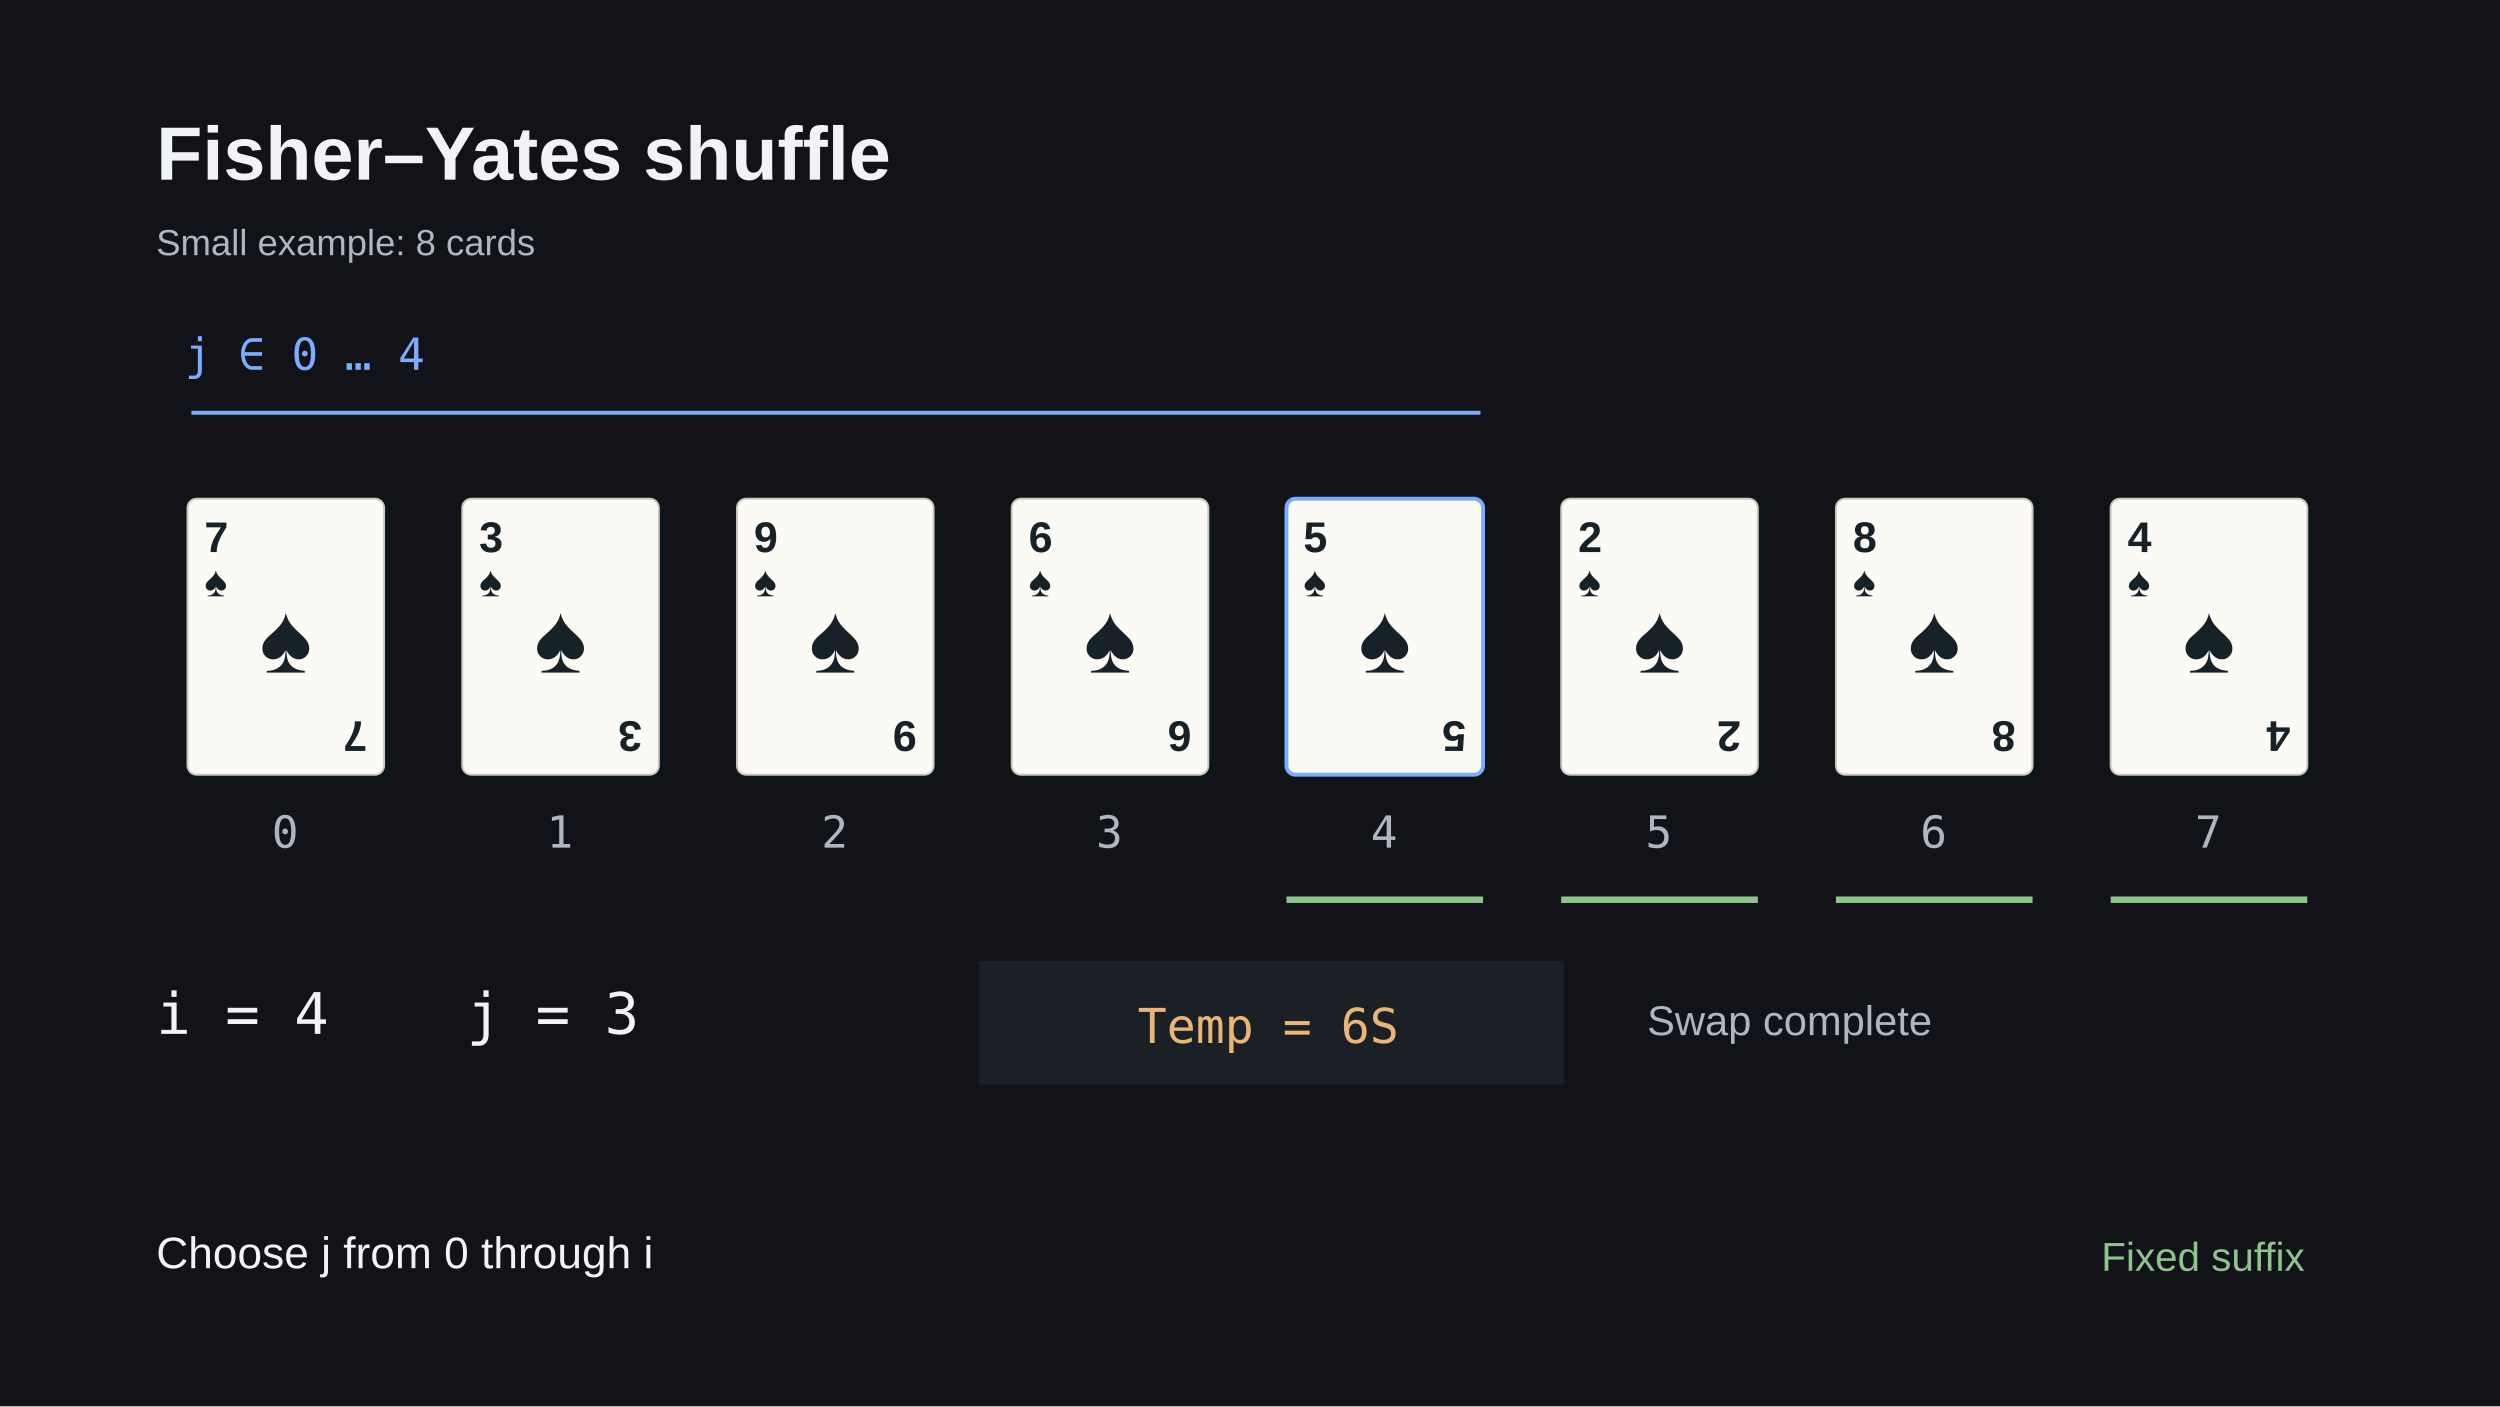
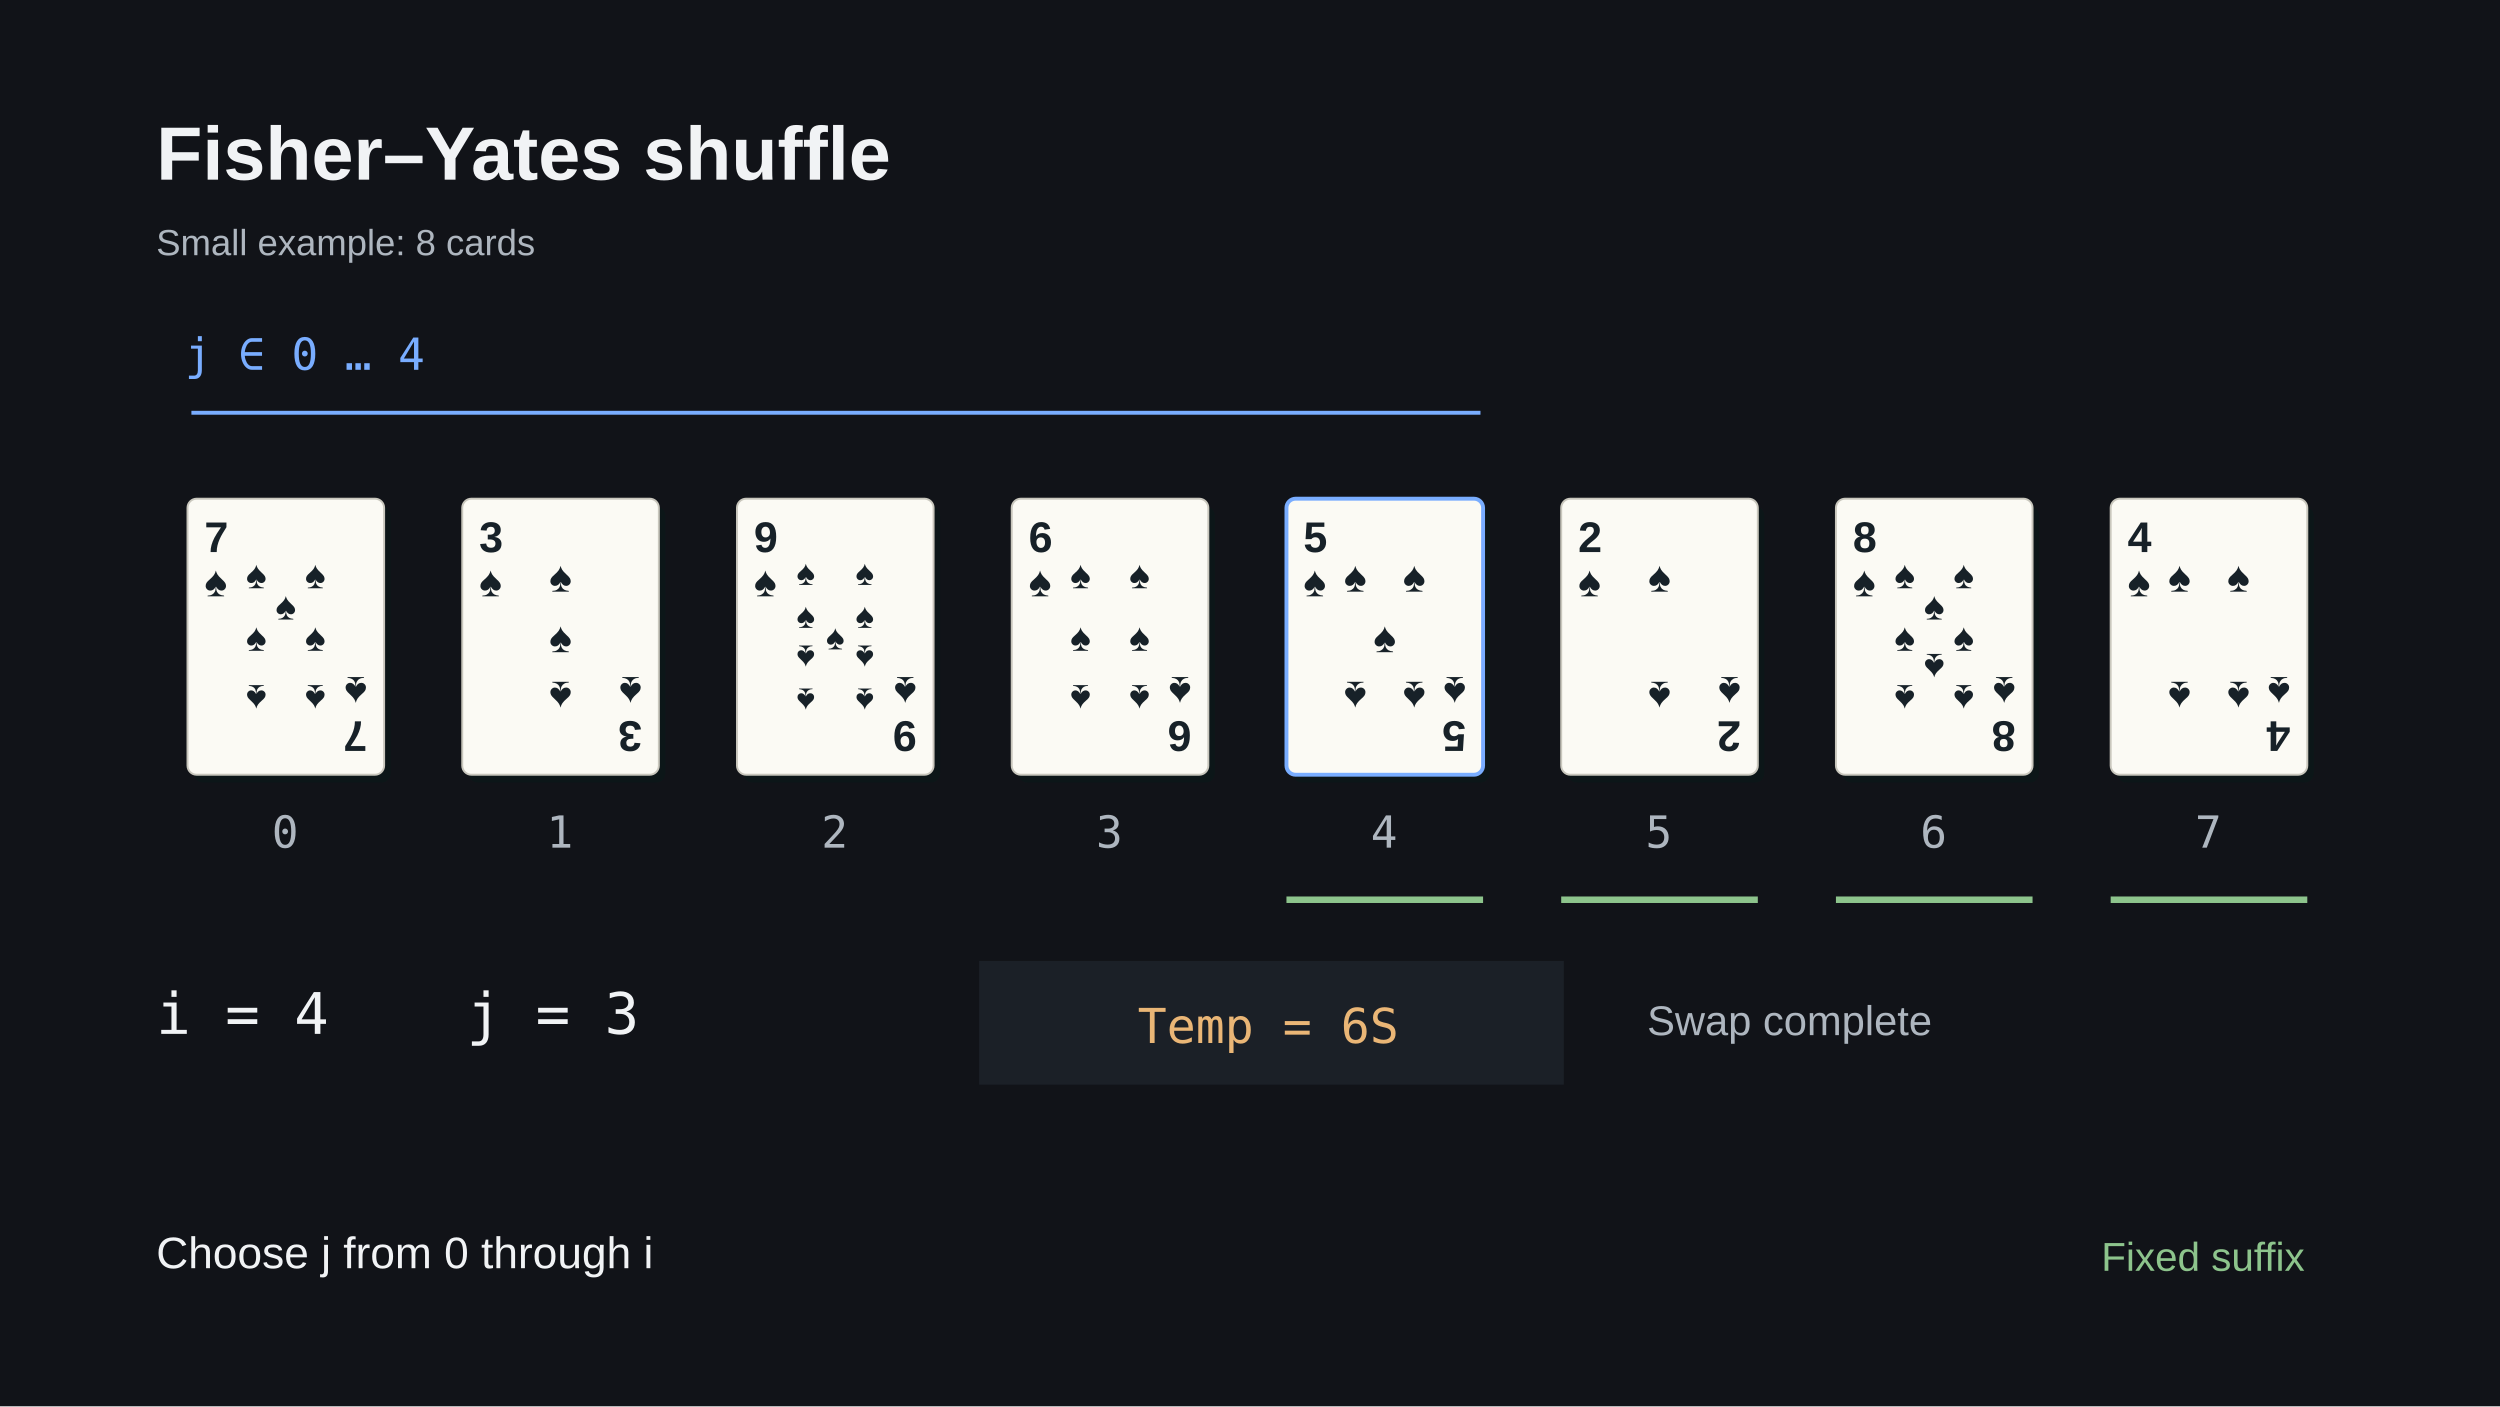
<svg xmlns="http://www.w3.org/2000/svg" width="1920" height="1080" viewBox="0 0 1920 1080" role="img">
  <defs>
    <pattern id="back" width="12" height="12" patternUnits="userSpaceOnUse">
      <path d="M0 6L6 0L12 6L6 12Z" fill="none" stroke="#8fa1c5" stroke-width="1" />
    </pattern>
    <pattern id="felt" width="10" height="10" patternUnits="userSpaceOnUse">
      <path d="M1 2h1M6 7h1" stroke="#ffffff" stroke-opacity=".035" />
    </pattern>
  </defs>
  <rect x="0.00" y="0.00" width="1920.00" height="1080.00" rx="0" fill="#111318" />
  <text x="120.00" y="138.00" font-family="Liberation Sans" font-size="58" font-weight="700" fill="#f1f3f5" text-anchor="start" opacity="1" xml:space="preserve">Fisher–Yates shuffle</text>
  <text x="120.00" y="196.00" font-family="Liberation Sans" font-size="28" font-weight="400" fill="#aeb6bf" text-anchor="start" opacity="1" xml:space="preserve">Small example: 8 cards</text>
  <g opacity="1">
    <rect x="149.00" y="389.00" width="151.00" height="212.00" rx="7" fill="#001e18" opacity="0.28" />
    <rect x="144.00" y="383.00" width="151.00" height="212.00" rx="7" fill="#fbfaf4" stroke="#c9c7bd" stroke-width="1.5" />
    <text x="157.00" y="424.00" font-family="Liberation Sans" font-size="33" font-weight="700" fill="#172128" text-anchor="start" opacity="1" xml:space="preserve">7</text>
    <text x="157.00" y="458.00" font-family="Liberation Sans" font-size="33" font-weight="400" fill="#172128" text-anchor="start" opacity="1" xml:space="preserve">♠</text>
-     <text x="219.50" y="516.56" font-family="Liberation Sans" font-size="76" font-weight="400" fill="#172128" text-anchor="middle" opacity="1" xml:space="preserve">♠</text>
    <g transform="rotate(180 219.5 489.0)">
      <text x="157.00" y="424.00" font-family="Liberation Sans" font-size="33" font-weight="700" fill="#172128" text-anchor="start" opacity="1" xml:space="preserve">7</text>
+       <text x="157.00" y="458.00" font-family="Liberation Sans" font-size="33" font-weight="400" fill="#172128" text-anchor="start" opacity="1" xml:space="preserve">♠</text>
    </g>
+     <text x="196.85" y="451.80" font-family="Liberation Sans" font-size="30" font-weight="400" fill="#172128" text-anchor="middle" opacity="1" xml:space="preserve">♠</text>
+     <g transform="rotate(180 242.15 537.00)">
+       <text x="242.15" y="547.80" font-family="Liberation Sans" font-size="30" font-weight="400" fill="#172128" text-anchor="middle" opacity="1" xml:space="preserve">♠</text>
+     </g>
+     <text x="242.15" y="451.80" font-family="Liberation Sans" font-size="30" font-weight="400" fill="#172128" text-anchor="middle" opacity="1" xml:space="preserve">♠</text>
+     <g transform="rotate(180 196.85 537.00)">
+       <text x="196.85" y="547.80" font-family="Liberation Sans" font-size="30" font-weight="400" fill="#172128" text-anchor="middle" opacity="1" xml:space="preserve">♠</text>
+     </g>
+     <text x="196.85" y="499.80" font-family="Liberation Sans" font-size="30" font-weight="400" fill="#172128" text-anchor="middle" opacity="1" xml:space="preserve">♠</text>
+     <text x="242.15" y="499.80" font-family="Liberation Sans" font-size="30" font-weight="400" fill="#172128" text-anchor="middle" opacity="1" xml:space="preserve">♠</text>
+     <text x="219.50" y="475.80" font-family="Liberation Sans" font-size="30" font-weight="400" fill="#172128" text-anchor="middle" opacity="1" xml:space="preserve">♠</text>
  </g>
  <text x="219.00" y="651.00" font-family="DejaVu Sans Mono" font-size="34" font-weight="400" fill="#aeb6bf" text-anchor="middle" opacity="1" xml:space="preserve">0</text>
  <g opacity="1">
    <rect x="360.00" y="389.00" width="151.00" height="212.00" rx="7" fill="#001e18" opacity="0.28" />
    <rect x="355.00" y="383.00" width="151.00" height="212.00" rx="7" fill="#fbfaf4" stroke="#c9c7bd" stroke-width="1.5" />
    <text x="368.00" y="424.00" font-family="Liberation Sans" font-size="33" font-weight="700" fill="#172128" text-anchor="start" opacity="1" xml:space="preserve">3</text>
    <text x="368.00" y="458.00" font-family="Liberation Sans" font-size="33" font-weight="400" fill="#172128" text-anchor="start" opacity="1" xml:space="preserve">♠</text>
-     <text x="430.50" y="516.56" font-family="Liberation Sans" font-size="76" font-weight="400" fill="#172128" text-anchor="middle" opacity="1" xml:space="preserve">♠</text>
    <g transform="rotate(180 430.5 489.0)">
      <text x="368.00" y="424.00" font-family="Liberation Sans" font-size="33" font-weight="700" fill="#172128" text-anchor="start" opacity="1" xml:space="preserve">3</text>
+       <text x="368.00" y="458.00" font-family="Liberation Sans" font-size="33" font-weight="400" fill="#172128" text-anchor="start" opacity="1" xml:space="preserve">♠</text>
    </g>
+     <text x="430.50" y="454.38" font-family="Liberation Sans" font-size="33" font-weight="400" fill="#172128" text-anchor="middle" opacity="1" xml:space="preserve">♠</text>
+     <g transform="rotate(180 430.50 535.50)">
+       <text x="430.50" y="547.38" font-family="Liberation Sans" font-size="33" font-weight="400" fill="#172128" text-anchor="middle" opacity="1" xml:space="preserve">♠</text>
+     </g>
+     <text x="430.50" y="500.88" font-family="Liberation Sans" font-size="33" font-weight="400" fill="#172128" text-anchor="middle" opacity="1" xml:space="preserve">♠</text>
  </g>
  <text x="430.00" y="651.00" font-family="DejaVu Sans Mono" font-size="34" font-weight="400" fill="#aeb6bf" text-anchor="middle" opacity="1" xml:space="preserve">1</text>
  <g opacity="1">
    <rect x="571.00" y="389.00" width="151.00" height="212.00" rx="7" fill="#001e18" opacity="0.28" />
    <rect x="566.00" y="383.00" width="151.00" height="212.00" rx="7" fill="#fbfaf4" stroke="#c9c7bd" stroke-width="1.5" />
    <text x="579.00" y="424.00" font-family="Liberation Sans" font-size="33" font-weight="700" fill="#172128" text-anchor="start" opacity="1" xml:space="preserve">9</text>
    <text x="579.00" y="458.00" font-family="Liberation Sans" font-size="33" font-weight="400" fill="#172128" text-anchor="start" opacity="1" xml:space="preserve">♠</text>
-     <text x="641.50" y="516.56" font-family="Liberation Sans" font-size="76" font-weight="400" fill="#172128" text-anchor="middle" opacity="1" xml:space="preserve">♠</text>
    <g transform="rotate(180 641.5 489.0)">
      <text x="579.00" y="424.00" font-family="Liberation Sans" font-size="33" font-weight="700" fill="#172128" text-anchor="start" opacity="1" xml:space="preserve">9</text>
+       <text x="579.00" y="458.00" font-family="Liberation Sans" font-size="33" font-weight="400" fill="#172128" text-anchor="start" opacity="1" xml:space="preserve">♠</text>
    </g>
+     <text x="618.85" y="449.22" font-family="Liberation Sans" font-size="27" font-weight="400" fill="#172128" text-anchor="middle" opacity="1" xml:space="preserve">♠</text>
+     <g transform="rotate(180 664.15 538.50)">
+       <text x="664.15" y="548.22" font-family="Liberation Sans" font-size="27" font-weight="400" fill="#172128" text-anchor="middle" opacity="1" xml:space="preserve">♠</text>
+     </g>
+     <text x="664.15" y="449.22" font-family="Liberation Sans" font-size="27" font-weight="400" fill="#172128" text-anchor="middle" opacity="1" xml:space="preserve">♠</text>
+     <g transform="rotate(180 618.85 538.50)">
+       <text x="618.85" y="548.22" font-family="Liberation Sans" font-size="27" font-weight="400" fill="#172128" text-anchor="middle" opacity="1" xml:space="preserve">♠</text>
+     </g>
+     <text x="618.85" y="482.22" font-family="Liberation Sans" font-size="27" font-weight="400" fill="#172128" text-anchor="middle" opacity="1" xml:space="preserve">♠</text>
+     <g transform="rotate(180 664.15 505.50)">
+       <text x="664.15" y="515.22" font-family="Liberation Sans" font-size="27" font-weight="400" fill="#172128" text-anchor="middle" opacity="1" xml:space="preserve">♠</text>
+     </g>
+     <text x="664.15" y="482.22" font-family="Liberation Sans" font-size="27" font-weight="400" fill="#172128" text-anchor="middle" opacity="1" xml:space="preserve">♠</text>
+     <g transform="rotate(180 618.85 505.50)">
+       <text x="618.85" y="515.22" font-family="Liberation Sans" font-size="27" font-weight="400" fill="#172128" text-anchor="middle" opacity="1" xml:space="preserve">♠</text>
+     </g>
+     <text x="641.50" y="498.72" font-family="Liberation Sans" font-size="27" font-weight="400" fill="#172128" text-anchor="middle" opacity="1" xml:space="preserve">♠</text>
  </g>
  <text x="641.00" y="651.00" font-family="DejaVu Sans Mono" font-size="34" font-weight="400" fill="#aeb6bf" text-anchor="middle" opacity="1" xml:space="preserve">2</text>
  <g opacity="1">
    <rect x="782.00" y="389.00" width="151.00" height="212.00" rx="7" fill="#001e18" opacity="0.28" />
    <rect x="777.00" y="383.00" width="151.00" height="212.00" rx="7" fill="#fbfaf4" stroke="#c9c7bd" stroke-width="1.5" />
    <text x="790.00" y="424.00" font-family="Liberation Sans" font-size="33" font-weight="700" fill="#172128" text-anchor="start" opacity="1" xml:space="preserve">6</text>
    <text x="790.00" y="458.00" font-family="Liberation Sans" font-size="33" font-weight="400" fill="#172128" text-anchor="start" opacity="1" xml:space="preserve">♠</text>
-     <text x="852.50" y="516.56" font-family="Liberation Sans" font-size="76" font-weight="400" fill="#172128" text-anchor="middle" opacity="1" xml:space="preserve">♠</text>
    <g transform="rotate(180 852.5 489.0)">
      <text x="790.00" y="424.00" font-family="Liberation Sans" font-size="33" font-weight="700" fill="#172128" text-anchor="start" opacity="1" xml:space="preserve">6</text>
+       <text x="790.00" y="458.00" font-family="Liberation Sans" font-size="33" font-weight="400" fill="#172128" text-anchor="start" opacity="1" xml:space="preserve">♠</text>
    </g>
+     <text x="829.85" y="451.80" font-family="Liberation Sans" font-size="30" font-weight="400" fill="#172128" text-anchor="middle" opacity="1" xml:space="preserve">♠</text>
+     <g transform="rotate(180 875.15 537.00)">
+       <text x="875.15" y="547.80" font-family="Liberation Sans" font-size="30" font-weight="400" fill="#172128" text-anchor="middle" opacity="1" xml:space="preserve">♠</text>
+     </g>
+     <text x="875.15" y="451.80" font-family="Liberation Sans" font-size="30" font-weight="400" fill="#172128" text-anchor="middle" opacity="1" xml:space="preserve">♠</text>
+     <g transform="rotate(180 829.85 537.00)">
+       <text x="829.85" y="547.80" font-family="Liberation Sans" font-size="30" font-weight="400" fill="#172128" text-anchor="middle" opacity="1" xml:space="preserve">♠</text>
+     </g>
+     <text x="829.85" y="499.80" font-family="Liberation Sans" font-size="30" font-weight="400" fill="#172128" text-anchor="middle" opacity="1" xml:space="preserve">♠</text>
+     <text x="875.15" y="499.80" font-family="Liberation Sans" font-size="30" font-weight="400" fill="#172128" text-anchor="middle" opacity="1" xml:space="preserve">♠</text>
  </g>
  <text x="852.00" y="651.00" font-family="DejaVu Sans Mono" font-size="34" font-weight="400" fill="#aeb6bf" text-anchor="middle" opacity="1" xml:space="preserve">3</text>
  <g opacity="1">
    <rect x="993.00" y="389.00" width="151.00" height="212.00" rx="7" fill="#001e18" opacity="0.28" />
    <rect x="988.00" y="383.00" width="151.00" height="212.00" rx="7" fill="#fbfaf4" stroke="#79adff" stroke-width="3" />
    <text x="1001.00" y="424.00" font-family="Liberation Sans" font-size="33" font-weight="700" fill="#172128" text-anchor="start" opacity="1" xml:space="preserve">5</text>
    <text x="1001.00" y="458.00" font-family="Liberation Sans" font-size="33" font-weight="400" fill="#172128" text-anchor="start" opacity="1" xml:space="preserve">♠</text>
-     <text x="1063.50" y="516.56" font-family="Liberation Sans" font-size="76" font-weight="400" fill="#172128" text-anchor="middle" opacity="1" xml:space="preserve">♠</text>
    <g transform="rotate(180 1063.5 489.0)">
      <text x="1001.00" y="424.00" font-family="Liberation Sans" font-size="33" font-weight="700" fill="#172128" text-anchor="start" opacity="1" xml:space="preserve">5</text>
+       <text x="1001.00" y="458.00" font-family="Liberation Sans" font-size="33" font-weight="400" fill="#172128" text-anchor="start" opacity="1" xml:space="preserve">♠</text>
    </g>
+     <text x="1040.85" y="454.38" font-family="Liberation Sans" font-size="33" font-weight="400" fill="#172128" text-anchor="middle" opacity="1" xml:space="preserve">♠</text>
+     <g transform="rotate(180 1086.15 535.50)">
+       <text x="1086.15" y="547.38" font-family="Liberation Sans" font-size="33" font-weight="400" fill="#172128" text-anchor="middle" opacity="1" xml:space="preserve">♠</text>
+     </g>
+     <text x="1086.15" y="454.38" font-family="Liberation Sans" font-size="33" font-weight="400" fill="#172128" text-anchor="middle" opacity="1" xml:space="preserve">♠</text>
+     <g transform="rotate(180 1040.85 535.50)">
+       <text x="1040.85" y="547.38" font-family="Liberation Sans" font-size="33" font-weight="400" fill="#172128" text-anchor="middle" opacity="1" xml:space="preserve">♠</text>
+     </g>
+     <text x="1063.50" y="500.88" font-family="Liberation Sans" font-size="33" font-weight="400" fill="#172128" text-anchor="middle" opacity="1" xml:space="preserve">♠</text>
  </g>
  <text x="1063.00" y="651.00" font-family="DejaVu Sans Mono" font-size="34" font-weight="400" fill="#aeb6bf" text-anchor="middle" opacity="1" xml:space="preserve">4</text>
  <path d="M988.00 691.00L1139.00 691.00" fill="none" stroke="#8dc48c" stroke-width="5" />
  <g opacity="1">
    <rect x="1204.00" y="389.00" width="151.00" height="212.00" rx="7" fill="#001e18" opacity="0.28" />
    <rect x="1199.00" y="383.00" width="151.00" height="212.00" rx="7" fill="#fbfaf4" stroke="#c9c7bd" stroke-width="1.5" />
    <text x="1212.00" y="424.00" font-family="Liberation Sans" font-size="33" font-weight="700" fill="#172128" text-anchor="start" opacity="1" xml:space="preserve">2</text>
    <text x="1212.00" y="458.00" font-family="Liberation Sans" font-size="33" font-weight="400" fill="#172128" text-anchor="start" opacity="1" xml:space="preserve">♠</text>
-     <text x="1274.50" y="516.56" font-family="Liberation Sans" font-size="76" font-weight="400" fill="#172128" text-anchor="middle" opacity="1" xml:space="preserve">♠</text>
    <g transform="rotate(180 1274.5 489.0)">
      <text x="1212.00" y="424.00" font-family="Liberation Sans" font-size="33" font-weight="700" fill="#172128" text-anchor="start" opacity="1" xml:space="preserve">2</text>
+       <text x="1212.00" y="458.00" font-family="Liberation Sans" font-size="33" font-weight="400" fill="#172128" text-anchor="start" opacity="1" xml:space="preserve">♠</text>
+     </g>
+     <text x="1274.50" y="454.38" font-family="Liberation Sans" font-size="33" font-weight="400" fill="#172128" text-anchor="middle" opacity="1" xml:space="preserve">♠</text>
+     <g transform="rotate(180 1274.50 535.50)">
+       <text x="1274.50" y="547.38" font-family="Liberation Sans" font-size="33" font-weight="400" fill="#172128" text-anchor="middle" opacity="1" xml:space="preserve">♠</text>
    </g>
  </g>
  <text x="1274.00" y="651.00" font-family="DejaVu Sans Mono" font-size="34" font-weight="400" fill="#aeb6bf" text-anchor="middle" opacity="1" xml:space="preserve">5</text>
  <path d="M1199.00 691.00L1350.00 691.00" fill="none" stroke="#8dc48c" stroke-width="5" />
  <g opacity="1">
    <rect x="1415.00" y="389.00" width="151.00" height="212.00" rx="7" fill="#001e18" opacity="0.28" />
    <rect x="1410.00" y="383.00" width="151.00" height="212.00" rx="7" fill="#fbfaf4" stroke="#c9c7bd" stroke-width="1.5" />
    <text x="1423.00" y="424.00" font-family="Liberation Sans" font-size="33" font-weight="700" fill="#172128" text-anchor="start" opacity="1" xml:space="preserve">8</text>
    <text x="1423.00" y="458.00" font-family="Liberation Sans" font-size="33" font-weight="400" fill="#172128" text-anchor="start" opacity="1" xml:space="preserve">♠</text>
-     <text x="1485.50" y="516.56" font-family="Liberation Sans" font-size="76" font-weight="400" fill="#172128" text-anchor="middle" opacity="1" xml:space="preserve">♠</text>
    <g transform="rotate(180 1485.5 489.0)">
      <text x="1423.00" y="424.00" font-family="Liberation Sans" font-size="33" font-weight="700" fill="#172128" text-anchor="start" opacity="1" xml:space="preserve">8</text>
+       <text x="1423.00" y="458.00" font-family="Liberation Sans" font-size="33" font-weight="400" fill="#172128" text-anchor="start" opacity="1" xml:space="preserve">♠</text>
    </g>
+     <text x="1462.85" y="451.80" font-family="Liberation Sans" font-size="30" font-weight="400" fill="#172128" text-anchor="middle" opacity="1" xml:space="preserve">♠</text>
+     <g transform="rotate(180 1508.15 537.00)">
+       <text x="1508.15" y="547.80" font-family="Liberation Sans" font-size="30" font-weight="400" fill="#172128" text-anchor="middle" opacity="1" xml:space="preserve">♠</text>
+     </g>
+     <text x="1508.15" y="451.80" font-family="Liberation Sans" font-size="30" font-weight="400" fill="#172128" text-anchor="middle" opacity="1" xml:space="preserve">♠</text>
+     <g transform="rotate(180 1462.85 537.00)">
+       <text x="1462.85" y="547.80" font-family="Liberation Sans" font-size="30" font-weight="400" fill="#172128" text-anchor="middle" opacity="1" xml:space="preserve">♠</text>
+     </g>
+     <text x="1485.50" y="475.80" font-family="Liberation Sans" font-size="30" font-weight="400" fill="#172128" text-anchor="middle" opacity="1" xml:space="preserve">♠</text>
+     <g transform="rotate(180 1485.50 513.00)">
+       <text x="1485.50" y="523.80" font-family="Liberation Sans" font-size="30" font-weight="400" fill="#172128" text-anchor="middle" opacity="1" xml:space="preserve">♠</text>
+     </g>
+     <text x="1462.85" y="499.80" font-family="Liberation Sans" font-size="30" font-weight="400" fill="#172128" text-anchor="middle" opacity="1" xml:space="preserve">♠</text>
+     <text x="1508.15" y="499.80" font-family="Liberation Sans" font-size="30" font-weight="400" fill="#172128" text-anchor="middle" opacity="1" xml:space="preserve">♠</text>
  </g>
  <text x="1485.00" y="651.00" font-family="DejaVu Sans Mono" font-size="34" font-weight="400" fill="#aeb6bf" text-anchor="middle" opacity="1" xml:space="preserve">6</text>
  <path d="M1410.00 691.00L1561.00 691.00" fill="none" stroke="#8dc48c" stroke-width="5" />
  <g opacity="1">
    <rect x="1626.00" y="389.00" width="151.00" height="212.00" rx="7" fill="#001e18" opacity="0.28" />
    <rect x="1621.00" y="383.00" width="151.00" height="212.00" rx="7" fill="#fbfaf4" stroke="#c9c7bd" stroke-width="1.5" />
    <text x="1634.00" y="424.00" font-family="Liberation Sans" font-size="33" font-weight="700" fill="#172128" text-anchor="start" opacity="1" xml:space="preserve">4</text>
    <text x="1634.00" y="458.00" font-family="Liberation Sans" font-size="33" font-weight="400" fill="#172128" text-anchor="start" opacity="1" xml:space="preserve">♠</text>
-     <text x="1696.50" y="516.56" font-family="Liberation Sans" font-size="76" font-weight="400" fill="#172128" text-anchor="middle" opacity="1" xml:space="preserve">♠</text>
    <g transform="rotate(180 1696.5 489.0)">
      <text x="1634.00" y="424.00" font-family="Liberation Sans" font-size="33" font-weight="700" fill="#172128" text-anchor="start" opacity="1" xml:space="preserve">4</text>
+       <text x="1634.00" y="458.00" font-family="Liberation Sans" font-size="33" font-weight="400" fill="#172128" text-anchor="start" opacity="1" xml:space="preserve">♠</text>
+     </g>
+     <text x="1673.85" y="454.38" font-family="Liberation Sans" font-size="33" font-weight="400" fill="#172128" text-anchor="middle" opacity="1" xml:space="preserve">♠</text>
+     <g transform="rotate(180 1719.15 535.50)">
+       <text x="1719.15" y="547.38" font-family="Liberation Sans" font-size="33" font-weight="400" fill="#172128" text-anchor="middle" opacity="1" xml:space="preserve">♠</text>
+     </g>
+     <text x="1719.15" y="454.38" font-family="Liberation Sans" font-size="33" font-weight="400" fill="#172128" text-anchor="middle" opacity="1" xml:space="preserve">♠</text>
+     <g transform="rotate(180 1673.85 535.50)">
+       <text x="1673.85" y="547.38" font-family="Liberation Sans" font-size="33" font-weight="400" fill="#172128" text-anchor="middle" opacity="1" xml:space="preserve">♠</text>
    </g>
  </g>
  <text x="1696.00" y="651.00" font-family="DejaVu Sans Mono" font-size="34" font-weight="400" fill="#aeb6bf" text-anchor="middle" opacity="1" xml:space="preserve">7</text>
  <path d="M1621.00 691.00L1772.00 691.00" fill="none" stroke="#8dc48c" stroke-width="5" />
  <path d="M147.00 317.00L1137.00 317.00" fill="none" stroke="#79adff" stroke-width="3" />
  <text x="142.00" y="284.00" font-family="DejaVu Sans Mono" font-size="34" font-weight="400" fill="#79adff" text-anchor="start" opacity="1" xml:space="preserve">j ∈ 0 … 4</text>
  <text x="120.00" y="794.00" font-family="DejaVu Sans Mono" font-size="44" font-weight="400" fill="#f1f3f5" text-anchor="start" opacity="1" xml:space="preserve">i = 4    j = 3</text>
  <rect x="752.00" y="738.00" width="449.00" height="95.00" rx="0" fill="#1b2027" />
  <text x="974.00" y="801.00" font-family="DejaVu Sans Mono" font-size="37" font-weight="400" fill="#eab676" text-anchor="middle" opacity="1" xml:space="preserve">Temp = 6S</text>
  <text x="1265.00" y="795.00" font-family="Liberation Sans" font-size="32" font-weight="400" fill="#aeb6bf" text-anchor="start" opacity="1" xml:space="preserve">Swap complete</text>
  <text x="120.00" y="974.00" font-family="Liberation Sans" font-size="34" font-weight="400" fill="#f1f3f5" text-anchor="start" opacity="1" xml:space="preserve">Choose j from 0 through i</text>
  <text x="1770.00" y="976.00" font-family="Liberation Sans" font-size="31" font-weight="400" fill="#8dc48c" text-anchor="end" opacity="1" xml:space="preserve">Fixed suffix</text>
</svg>
